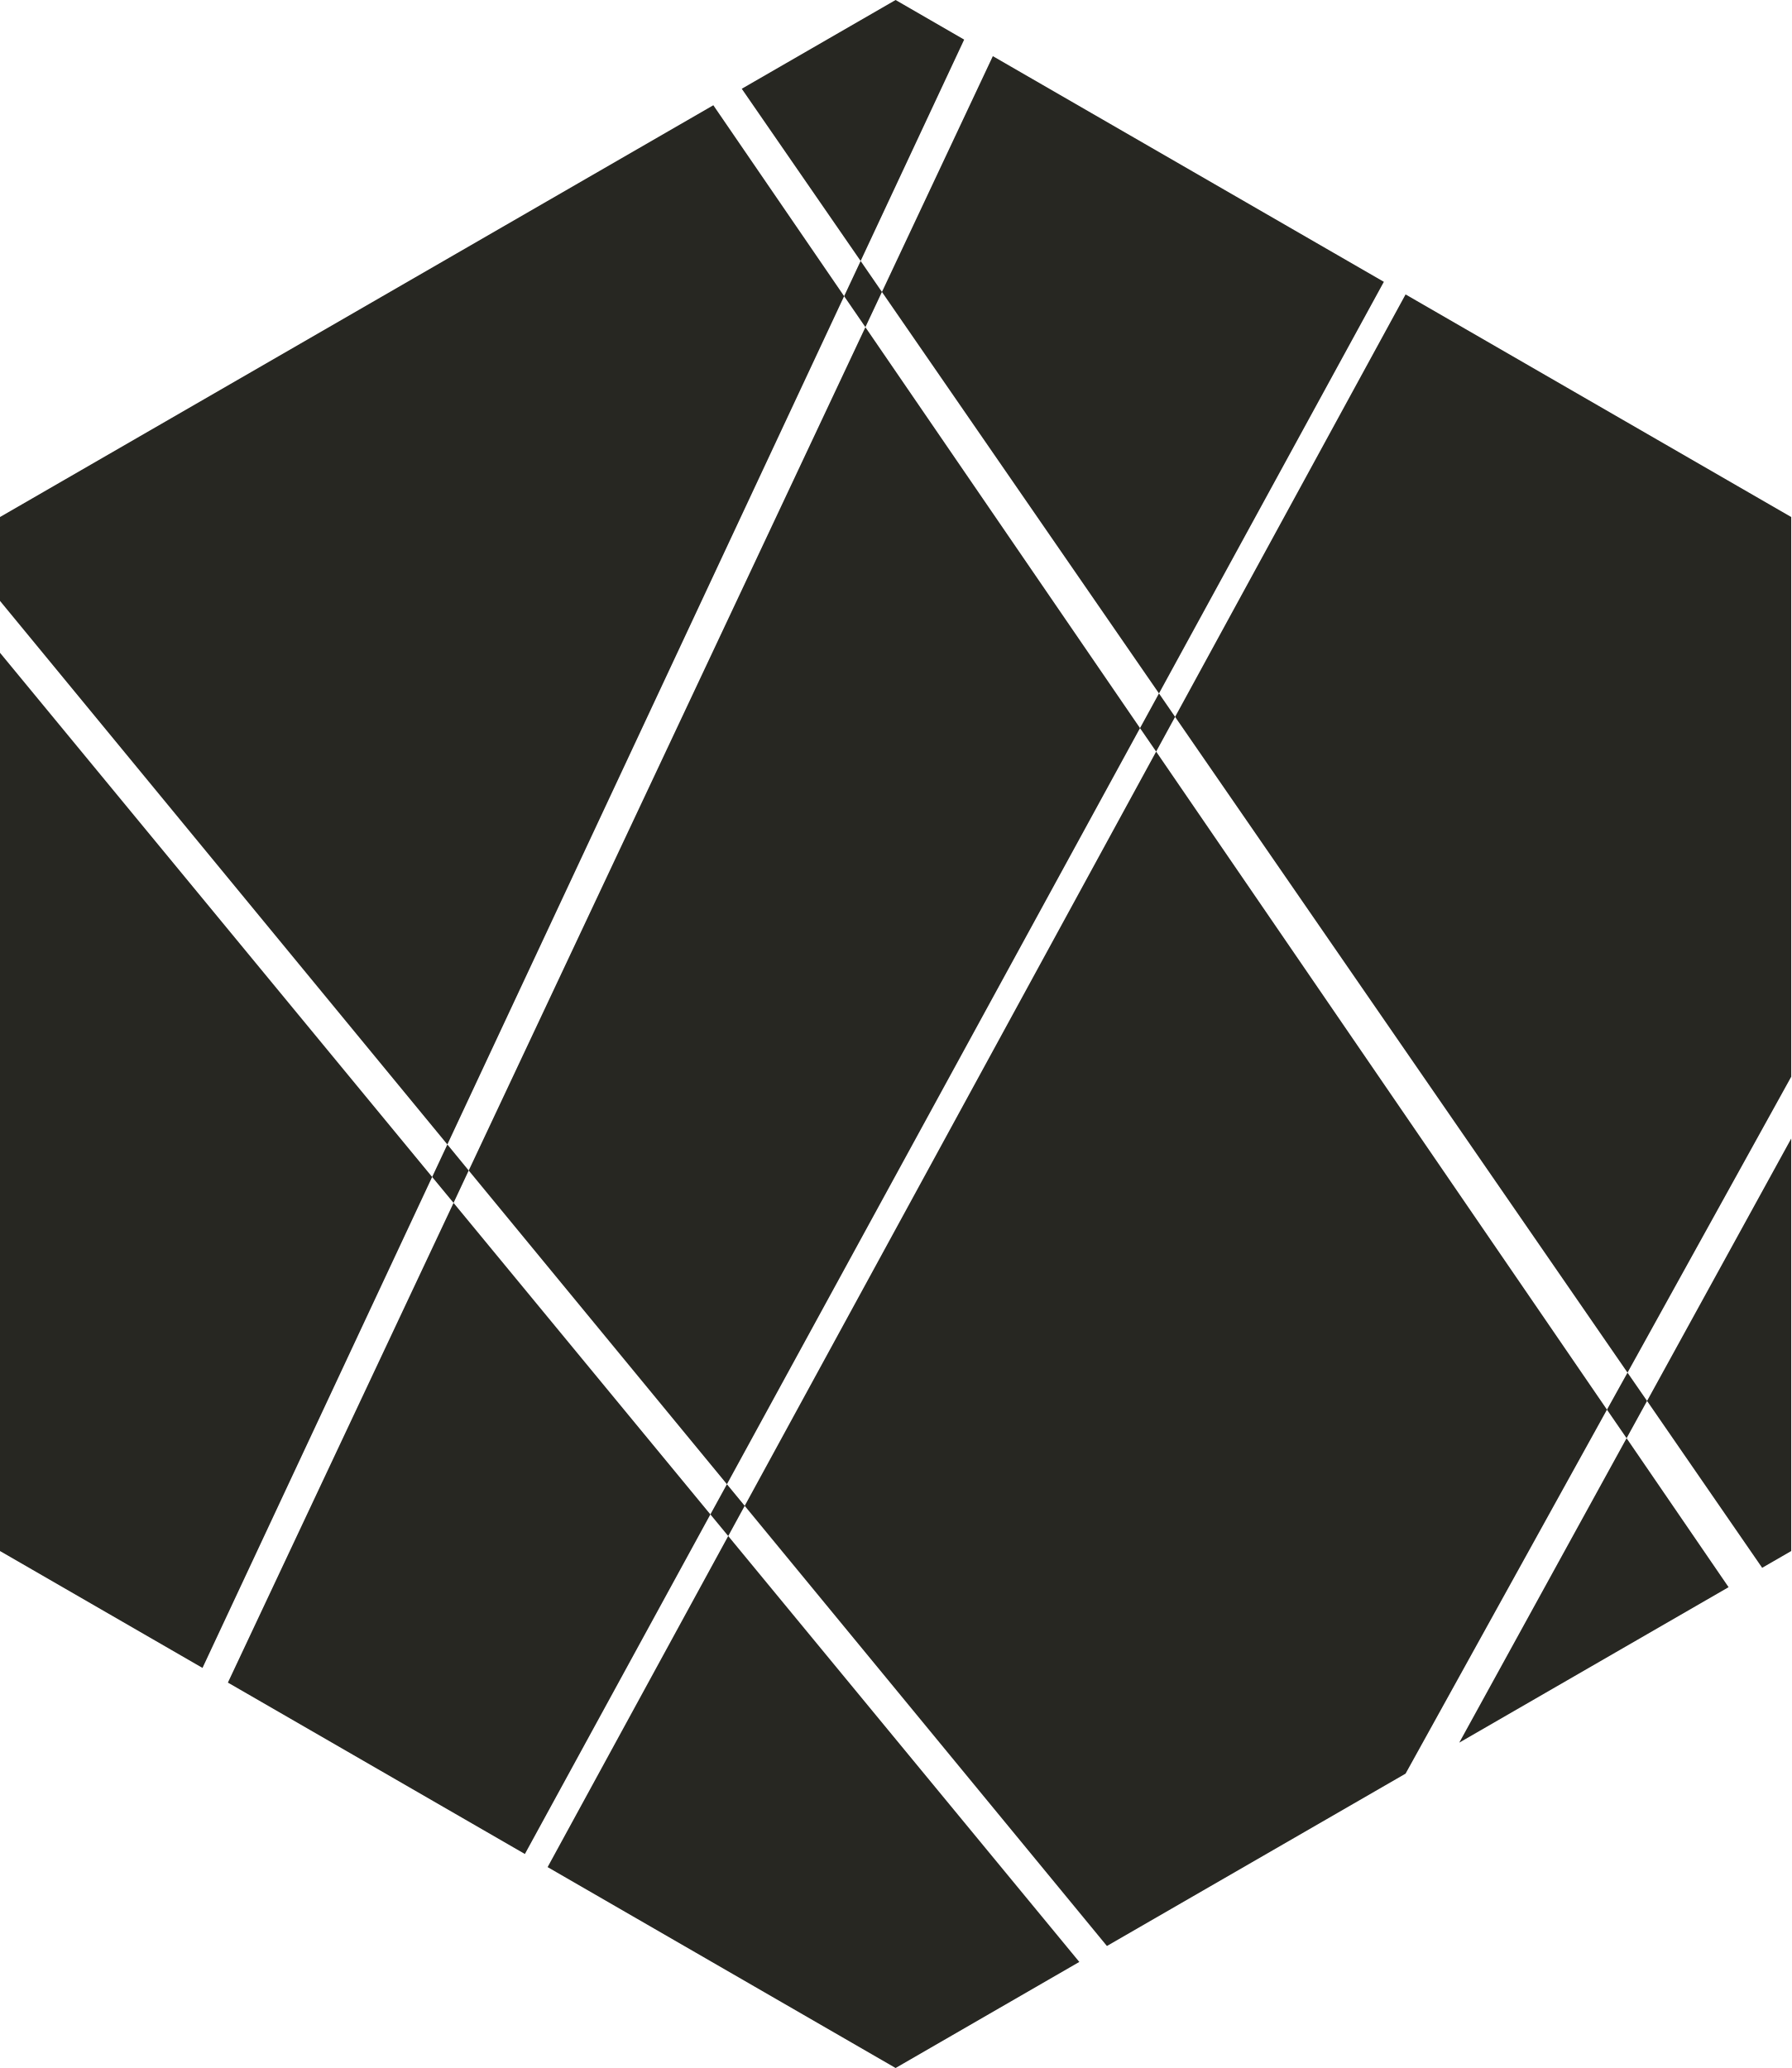
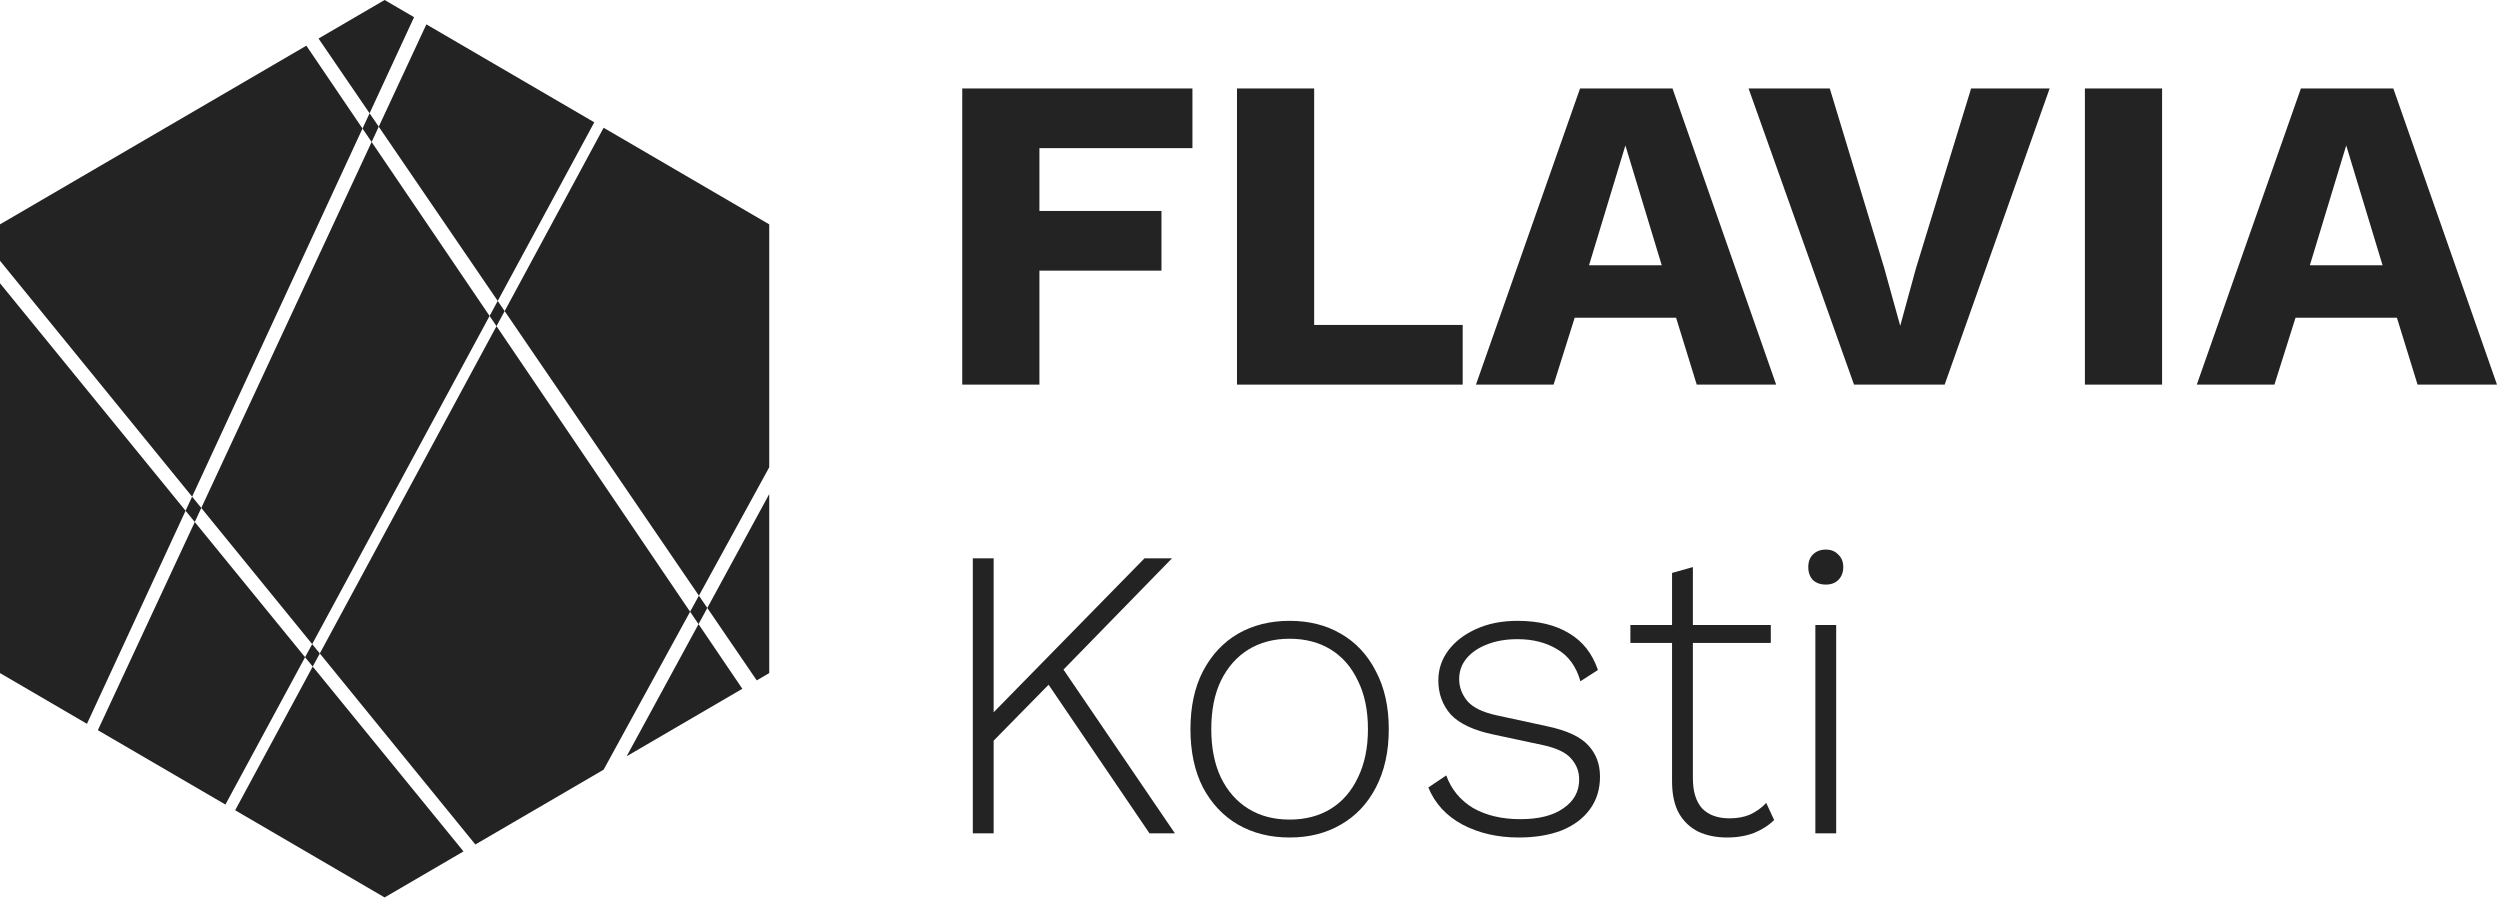
- <svg xmlns="http://www.w3.org/2000/svg" fill="#272722" id="Layer_1" data-name="Layer 1" viewBox="0 0 886.76 1023.94">
-   <polygon class="cls-1" points="213.94 582.76 100.25 825.85 0 767.97 0 323.21 213.94 582.76" />
-   <polygon class="cls-1" points="271.1 924.47 360.51 760.54 534.32 971.42 443.37 1023.94 271.1 924.47" />
-   <polygon class="cls-1" points="722.42 862.84 805.25 712.1 855.75 785.87 722.42 862.84" />
-   <polygon class="cls-1" points="795.54 697.97 805.71 679.64 815.39 693.65 805.25 712.1 795.54 697.97" />
-   <polygon class="cls-1" points="232.04 579.56 224.53 595.59 213.94 582.76 221.47 566.67 232.04 579.56" />
-   <polygon class="cls-1" points="224.53 595.59 351.68 749.84 259.85 917.98 112.82 833.11 224.53 595.59" />
-   <polygon class="cls-1" points="359.87 734.89 368.67 745.59 360.51 760.54 351.68 749.84 359.87 734.89" />
-   <polygon class="cls-1" points="359.87 734.89 232.04 579.56 428.42 162.01 564.37 360.51 359.87 734.89" />
-   <polygon class="cls-1" points="368.67 745.59 572.36 372.14 795.54 697.97 695.84 878.19 547.99 963.53 368.67 745.59" />
-   <polygon class="cls-1" points="353.14 52.11 417.89 146.65 221.47 566.67 0 297.53 0 256 353.14 52.11" />
-   <polygon class="cls-1" points="426.06 129.22 436.61 144.55 428.42 161.98 417.89 146.65 426.06 129.22" />
-   <polygon class="cls-1" points="477.32 19.61 426.06 129.22 367.21 43.95 443.37 0 477.32 19.61" />
-   <polygon class="cls-1" points="573.76 343.34 581.74 354.94 572.36 372.14 564.37 360.51 573.76 343.34" />
-   <polygon class="cls-1" points="685.09 139.54 573.76 343.34 436.61 144.55 491.51 27.8 685.09 139.54" />
-   <polygon class="cls-1" points="886.76 256 886.76 533.13 805.71 679.64 581.74 354.94 695.84 145.78 886.76 256" />
-   <polygon class="cls-1" points="872.37 776.28 815.39 693.65 886.76 563.73 886.76 767.97 872.37 776.28" />
+ <svg xmlns="http://www.w3.org/2000/svg" width="78" height="28" viewBox="0 0 78 28" fill="none">
+   <path d="M37.204 4.622H32.43V6.582H36.238V8.444H32.43V12H30.022V2.76H37.204V4.622Z" fill="#232323" />
+   <path d="M41.002 10.138H45.636V12H38.594V2.76H41.002V10.138Z" fill="#232323" />
+   <path d="M55.416 12H52.938L52.294 9.914H49.13L48.472 12H46.05L49.298 2.76H52.182L55.416 12ZM49.578 8.276H51.846L50.712 4.538L49.578 8.276Z" fill="#232323" />
+   <path d="M63.949 2.76L60.673 12H57.845L54.555 2.76H57.089L58.783 8.346L59.287 10.166L59.777 8.374L61.499 2.76H63.949Z" fill="#232323" />
+   <path d="M67.457 2.76V12H65.049V2.76H67.457Z" fill="#232323" />
+   <path d="M77.906 12H75.428L74.784 9.914H71.62L70.962 12H68.54L71.788 2.76H74.672L77.906 12ZM72.068 8.276H74.336L73.202 4.538L72.068 8.276Z" fill="#232323" />
+   <path d="M36.566 17.42L32.978 21.099L32.874 21.203L30.664 23.452V22.568L35.708 17.42H36.566ZM31.002 17.42V26H30.352V17.42H31.002ZM33.03 20.67L36.657 26H35.864L32.51 21.06L33.03 20.67Z" fill="#232323" />
+   <path d="M40.236 19.37C40.842 19.37 41.375 19.504 41.835 19.773C42.303 20.042 42.667 20.432 42.927 20.943C43.195 21.446 43.33 22.048 43.33 22.75C43.33 23.452 43.195 24.059 42.927 24.57C42.667 25.073 42.303 25.458 41.835 25.727C41.375 25.996 40.842 26.13 40.236 26.13C39.629 26.13 39.092 25.996 38.624 25.727C38.164 25.458 37.8 25.073 37.532 24.57C37.272 24.059 37.142 23.452 37.142 22.75C37.142 22.048 37.272 21.446 37.532 20.943C37.8 20.432 38.164 20.042 38.624 19.773C39.092 19.504 39.629 19.37 40.236 19.37ZM40.236 19.929C39.742 19.929 39.313 20.042 38.949 20.267C38.585 20.492 38.299 20.817 38.091 21.242C37.891 21.658 37.792 22.161 37.792 22.75C37.792 23.331 37.891 23.833 38.091 24.258C38.299 24.683 38.585 25.008 38.949 25.233C39.313 25.458 39.742 25.571 40.236 25.571C40.73 25.571 41.159 25.458 41.523 25.233C41.887 25.008 42.168 24.683 42.368 24.258C42.576 23.833 42.68 23.331 42.68 22.75C42.68 22.161 42.576 21.658 42.368 21.242C42.168 20.817 41.887 20.492 41.523 20.267C41.159 20.042 40.73 19.929 40.236 19.929Z" fill="#232323" />
+   <path d="M47.385 26.13C46.727 26.13 46.142 25.996 45.63 25.727C45.128 25.458 44.772 25.073 44.564 24.57L45.123 24.193C45.279 24.626 45.557 24.964 45.955 25.207C46.363 25.441 46.857 25.558 47.437 25.558C48.009 25.558 48.456 25.445 48.776 25.22C49.106 24.995 49.27 24.696 49.27 24.323C49.27 24.072 49.188 23.855 49.023 23.673C48.867 23.482 48.568 23.339 48.126 23.244L46.605 22.919C45.981 22.789 45.535 22.581 45.266 22.295C45.006 22 44.876 21.645 44.876 21.229C44.876 20.882 44.98 20.57 45.188 20.293C45.396 20.016 45.682 19.795 46.046 19.63C46.419 19.457 46.852 19.37 47.346 19.37C47.996 19.37 48.534 19.5 48.958 19.76C49.383 20.011 49.682 20.393 49.855 20.904L49.309 21.255C49.179 20.796 48.937 20.462 48.581 20.254C48.235 20.046 47.823 19.942 47.346 19.942C46.982 19.942 46.662 19.998 46.384 20.111C46.116 20.215 45.903 20.362 45.747 20.553C45.6 20.735 45.526 20.947 45.526 21.19C45.526 21.441 45.613 21.671 45.786 21.879C45.96 22.078 46.267 22.226 46.709 22.321L48.269 22.659C48.885 22.789 49.314 22.988 49.556 23.257C49.799 23.517 49.92 23.842 49.92 24.232C49.92 24.622 49.816 24.96 49.608 25.246C49.4 25.532 49.106 25.753 48.724 25.909C48.343 26.056 47.897 26.13 47.385 26.13Z" fill="#232323" />
+   <path d="M52.818 17.693V24.284C52.818 24.691 52.913 25.003 53.104 25.22C53.303 25.428 53.589 25.532 53.962 25.532C54.205 25.532 54.417 25.493 54.599 25.415C54.79 25.328 54.959 25.207 55.106 25.051L55.353 25.584C55.188 25.749 54.98 25.883 54.729 25.987C54.478 26.082 54.196 26.13 53.884 26.13C53.546 26.13 53.247 26.069 52.987 25.948C52.727 25.818 52.523 25.623 52.376 25.363C52.237 25.103 52.168 24.774 52.168 24.375V17.875L52.818 17.693ZM55.249 19.5V20.059H50.868V19.5H55.249Z" fill="#232323" />
+   <path d="M56.964 18.239C56.8 18.239 56.665 18.191 56.561 18.096C56.466 17.992 56.418 17.858 56.418 17.693C56.418 17.528 56.466 17.398 56.561 17.303C56.665 17.199 56.8 17.147 56.964 17.147C57.129 17.147 57.259 17.199 57.354 17.303C57.458 17.398 57.51 17.528 57.51 17.693C57.51 17.858 57.458 17.992 57.354 18.096C57.259 18.191 57.129 18.239 56.964 18.239ZM57.289 19.5V26H56.639V19.5H57.289Z" fill="#232323" />
+   <path d="M5.79 15.936L2.713 22.583L0 21V8.838L5.79 15.936Z" fill="#232323" />
+   <path d="M7.337 25.28L9.757 20.797L14.461 26.564L12 28L7.337 25.28Z" fill="#232323" />
+   <path d="M19.552 23.595L21.794 19.473L23.161 21.49L19.552 23.595Z" fill="#232323" />
+   <path d="M21.531 19.086L21.806 18.585L22.068 18.968L21.794 19.473L21.531 19.086Z" fill="#232323" />
+   <path d="M6.28 15.848L6.077 16.287L5.79 15.936L5.994 15.496L6.28 15.848Z" fill="#232323" />
+   <path d="M6.077 16.287L9.518 20.505L7.033 25.102L3.053 22.782L6.077 16.287Z" fill="#232323" />
+   <path d="M9.74 20.096L9.978 20.388L9.757 20.797L9.518 20.505L9.74 20.096Z" fill="#232323" />
+   <path d="M9.74 20.096L6.28 15.848L11.595 4.43L15.275 9.858L9.74 20.096Z" fill="#232323" />
+   <path d="M9.978 20.388L15.491 10.176L21.531 19.086L18.833 24.014L14.831 26.348L9.978 20.388Z" fill="#232323" />
+   <path d="M9.558 1.425L11.31 4.01L5.994 15.496L0 8.136V7L9.558 1.425Z" fill="#232323" />
+   <path d="M11.531 3.534L11.817 3.953L11.595 4.43L11.31 4.01L11.531 3.534Z" fill="#232323" />
+   <path d="M12.919 0.536L11.531 3.534L9.938 1.202L12 0L12.919 0.536Z" fill="#232323" />
+   <path d="M15.529 9.389L15.745 9.706L15.491 10.176L15.275 9.858L15.529 9.389Z" fill="#232323" />
+   <path d="M18.542 3.816L15.529 9.389L11.817 3.953L13.303 0.76L18.542 3.816Z" fill="#232323" />
+   <path d="M24 7V14.579L21.806 18.585L15.745 9.706L18.833 3.986L24 7Z" fill="#232323" />
+   <path d="M23.61 21.228L22.068 18.968L24 15.415V21L23.61 21.228Z" fill="#232323" />
</svg>
